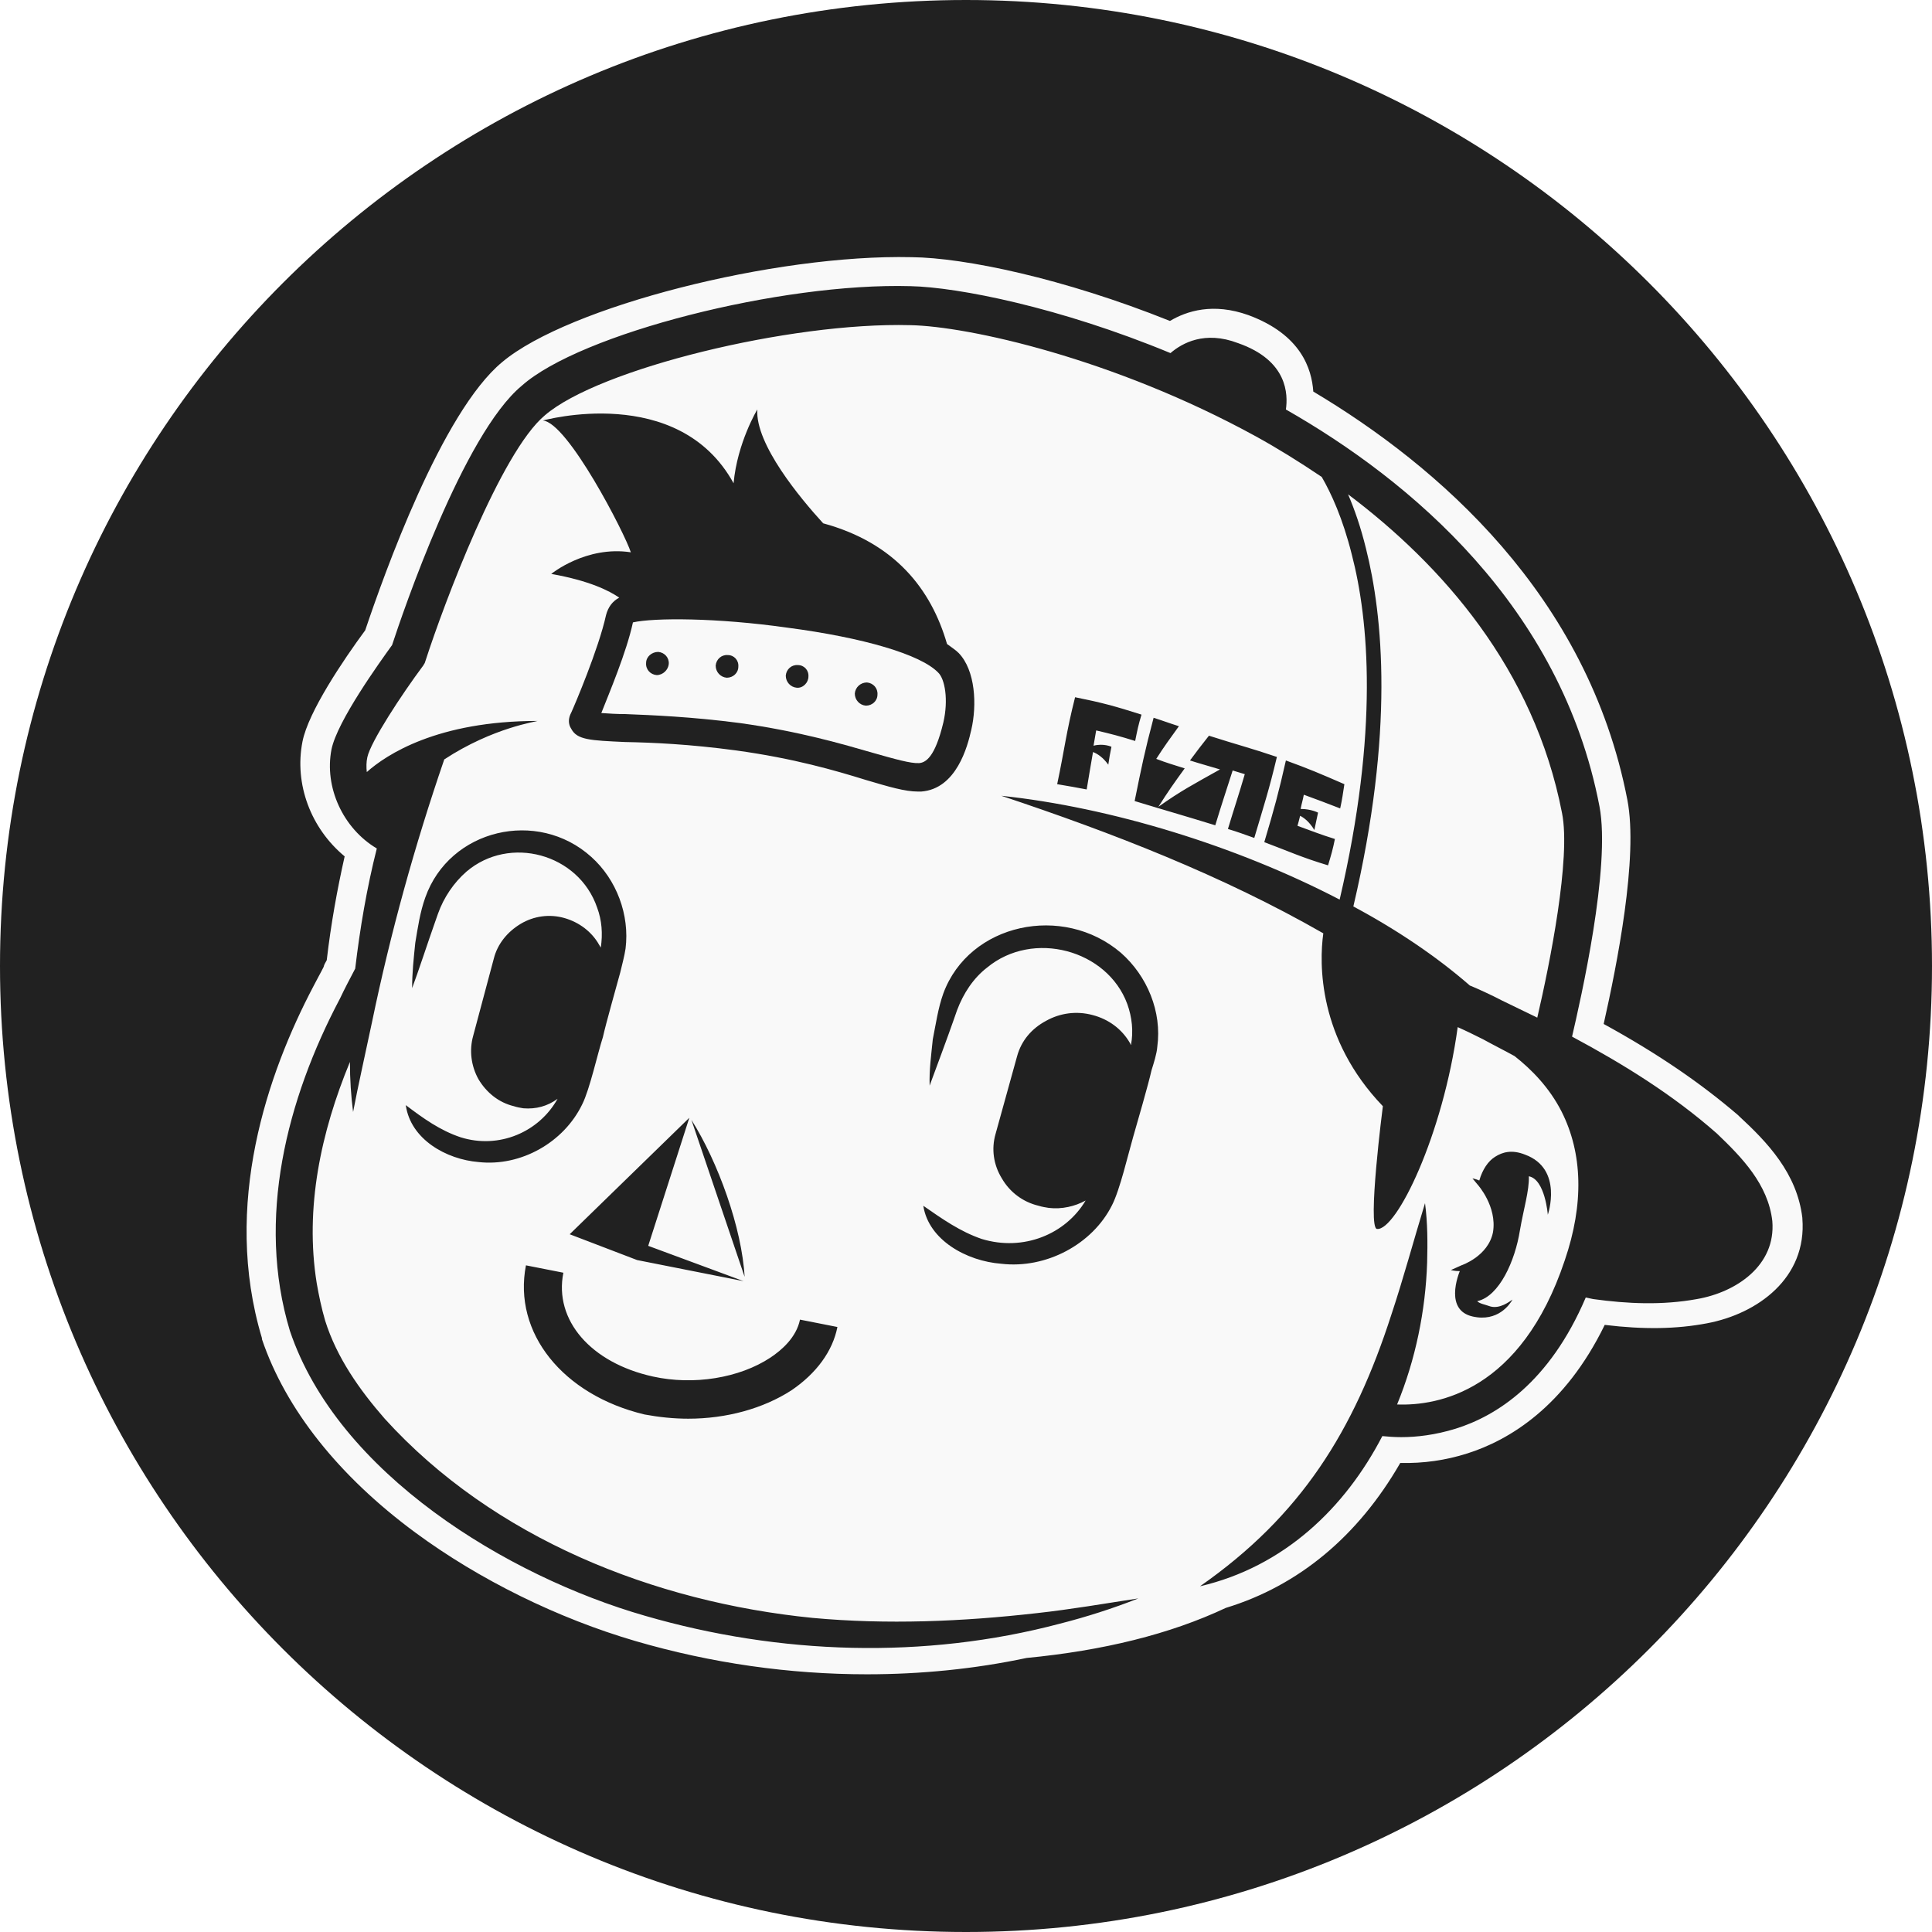
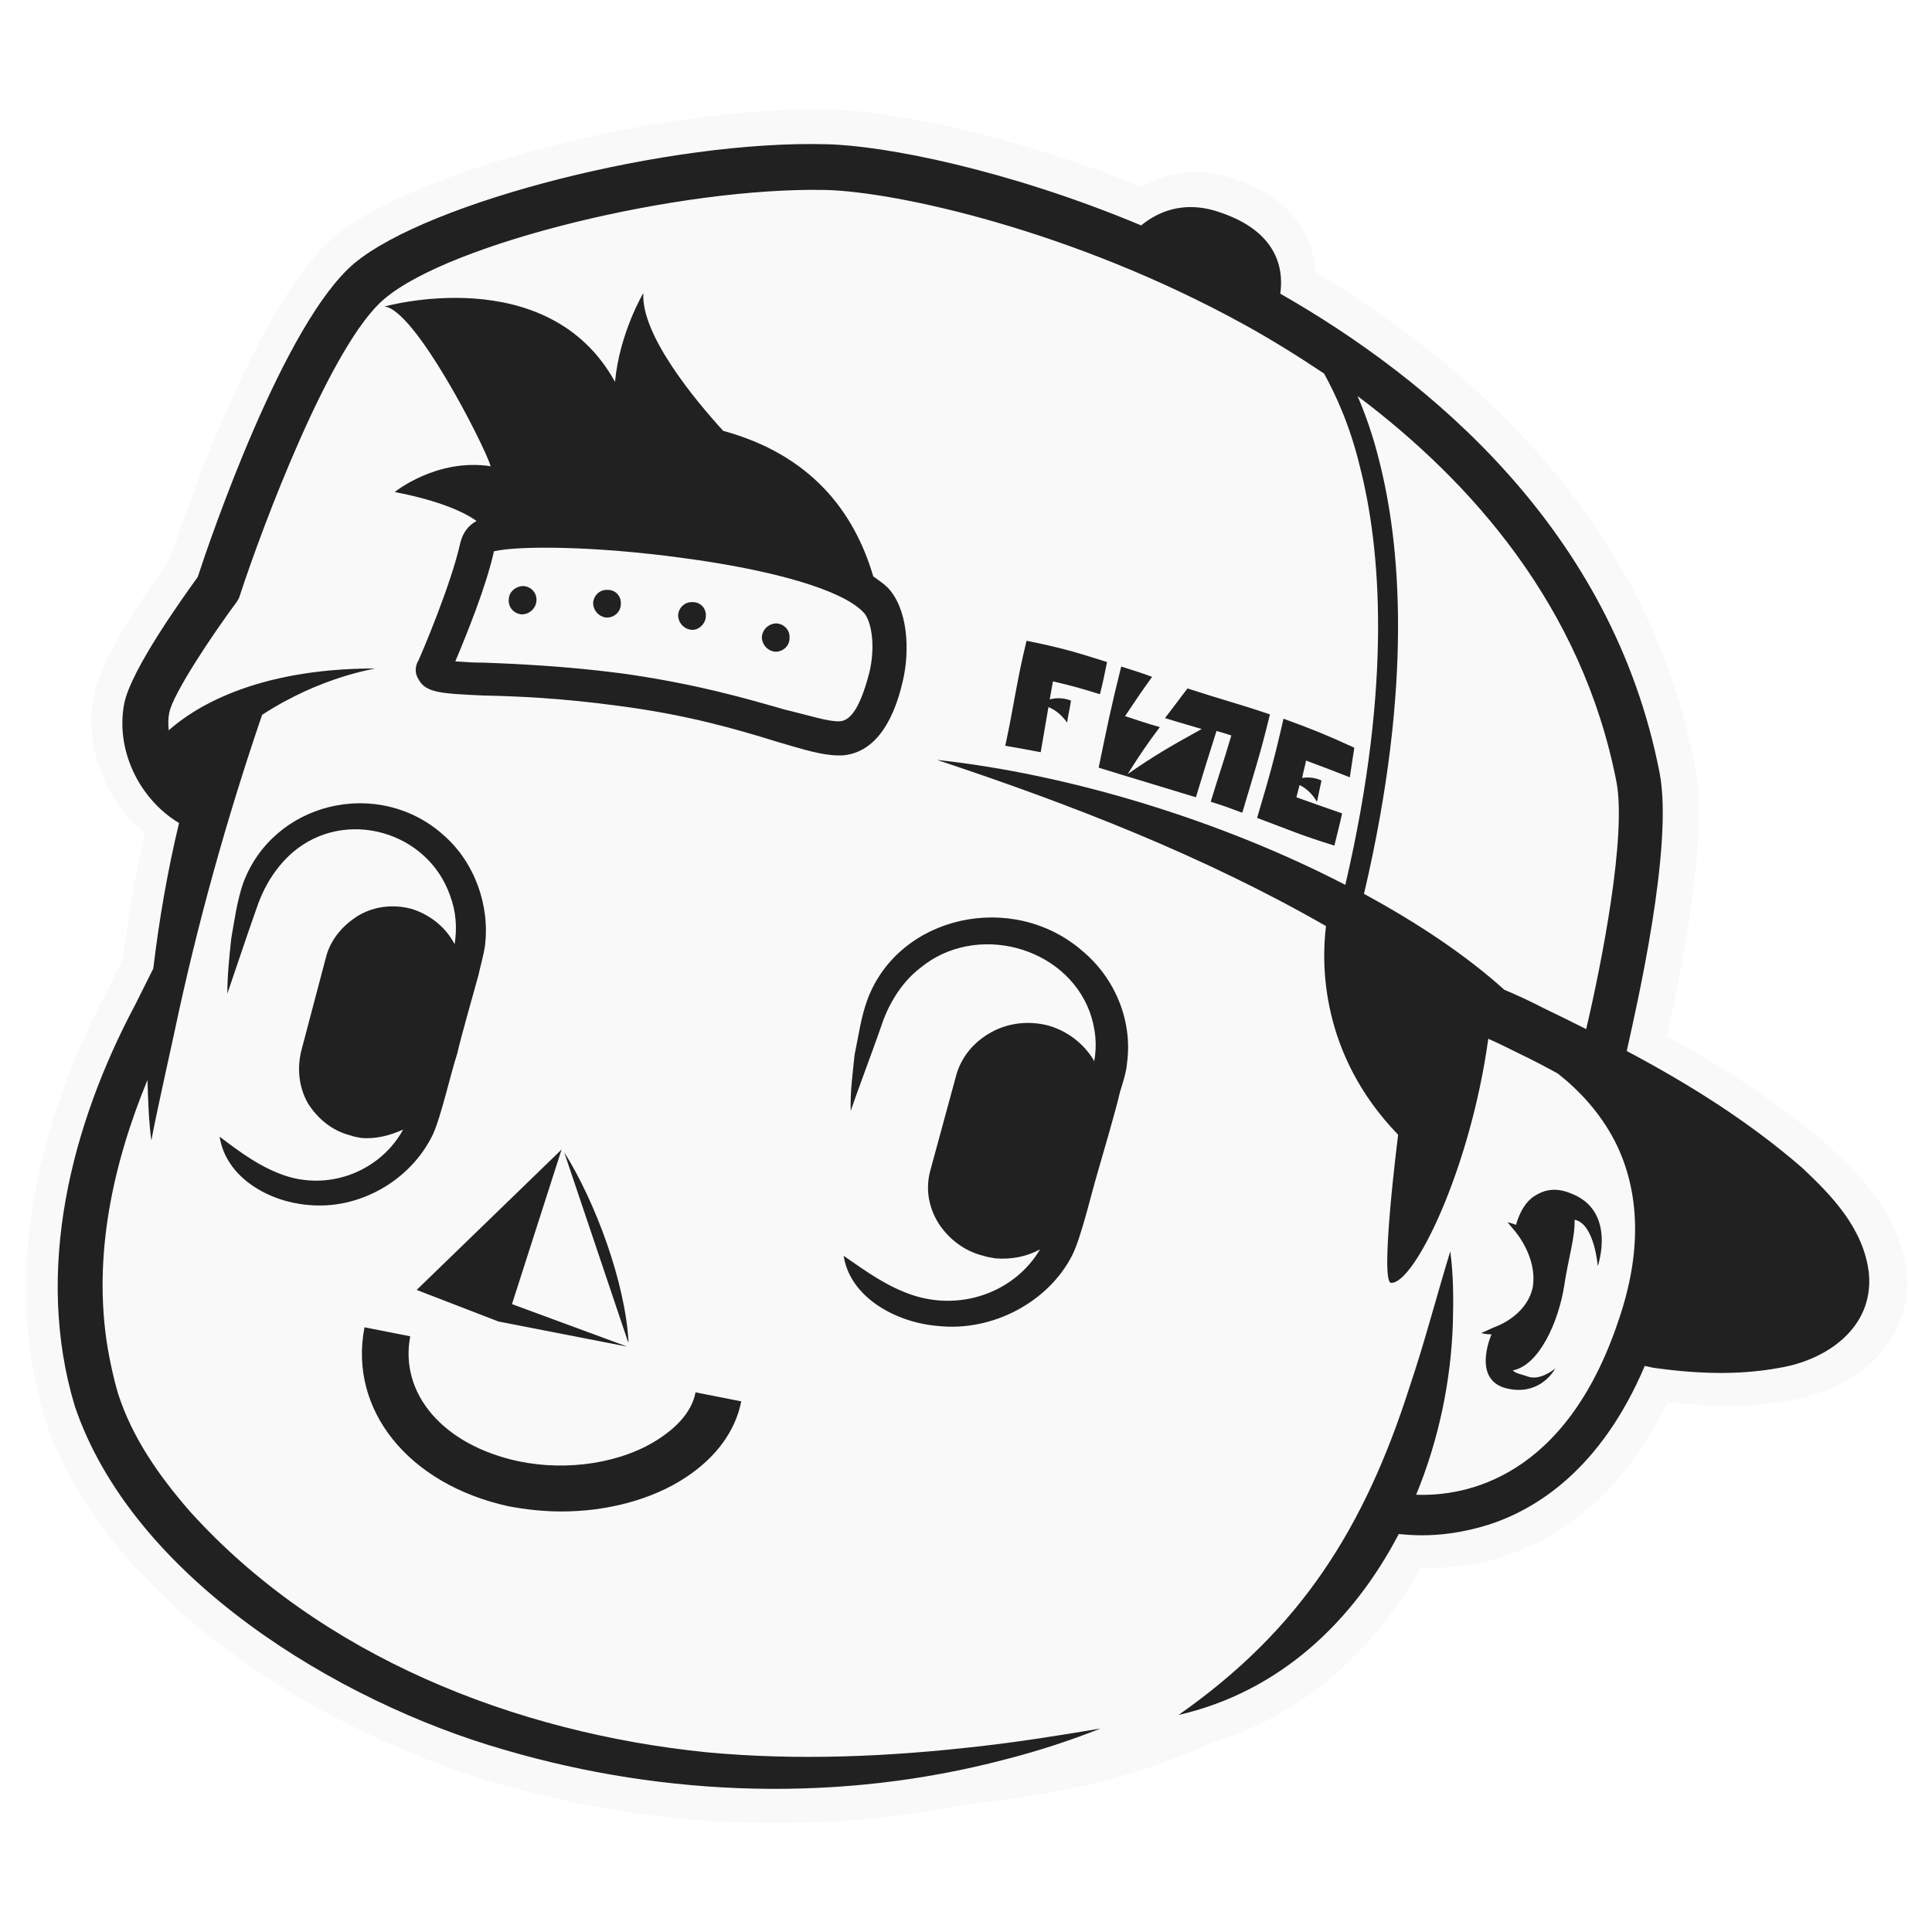
- <svg xmlns="http://www.w3.org/2000/svg" version="1.1" id="a" x="0px" y="0px" viewBox="0 0 366.6 366.6" style="enable-background:new 0 0 366.6 366.6;" xml:space="preserve">
+ <svg xmlns="http://www.w3.org/2000/svg" version="1.1" id="a" x="0px" y="0px" viewBox="0 0 300 300" style="enable-background:new 0 0 300 300;" xml:space="preserve">
  <style type="text/css">
	.st0{fill:#212121;}
	.st1{fill:#F9F9F9;}
</style>
-   <circle class="st0" cx="183.3" cy="183.3" r="183.3" />
-   <g>
-     <g>
-       <g>
-         <path class="st1" d="M255.8,93.8c1.2,2.8,2.4,6.2,3.4,10.3c3.2,12.7,5.4,34.7-2.4,67.9c8.4,4.5,15.9,9.6,22.1,15     c1.5,0.6,4.5,2,6,2.8c2.3,1.1,4.5,2.2,6.8,3.3c2.4-10.3,6.4-30.3,4.7-38.8C291.1,126.9,273.6,107.2,255.8,93.8z" />
-         <path class="st1" d="M174.4,144.8c1.2-0.1,3-1,4.6-7.7c1-4.3,0.3-8.3-1-9.5c-3.3-3.4-14.1-6.6-28.6-8.5     c-13.4-1.9-25.3-1.9-29.3-1c-1.2,5.6-4.5,13.4-6,17.2c1.3,0.1,3,0.2,4.6,0.2c5,0.2,12.5,0.5,21.7,1.7c11.4,1.6,19.5,4,25.4,5.7     C169.7,144,172.8,144.9,174.4,144.8z M124.6,128.1c-1.2-0.1-2.1-1.1-2-2.3c0-1.2,1.1-2.1,2.3-2.1c1.2,0.1,2.1,1.1,2,2.3     C126.8,127.1,125.8,128.1,124.6,128.1z M137.9,128.6c-1.2-0.1-2.1-1.1-2.1-2.3c0.1-1.2,1.1-2.1,2.3-2c1.2,0,2.1,1,2,2.2     C140.1,127.7,139.1,128.6,137.9,128.6z M151.2,130.5c-1.2-0.1-2.1-1.1-2.1-2.3c0.1-1.2,1.1-2.1,2.3-2c1.2,0,2.1,1,2,2.2     C153.4,129.5,152.4,130.6,151.2,130.5z M162.2,131.6c0.1-1.2,1.1-2.1,2.3-2.1c1.2,0.1,2.1,1.1,2,2.3c0,1.2-1,2.1-2.2,2.1     C163.1,133.8,162.2,132.8,162.2,131.6z" />
-         <path class="st1" d="M330,211.8c-0.1-0.1-0.1-0.1-0.2-0.2c-7-6-15.1-11.6-25.5-17.3c2.5-11.1,6.6-31.6,4.5-42.5     c-7.5-38.9-36.1-63.5-59.6-77.5c-0.3-4.3-2.3-10.8-12.3-14.5c-6.7-2.4-11.7-0.8-14.9,1.1c-20.2-8.1-39-12-49-12.1     c-26-0.6-65.2,9.4-77.7,19.9c-11.5,9.5-22.5,40.5-26,50.9c-4.2,5.7-10.8,15.5-11.9,21.1c-1.6,8.1,1.6,16.5,8,21.8     c-1.4,6.2-2.6,12.8-3.4,19.7c-0.2,0.4-0.5,0.8-0.6,1.3c-0.6,1.2-1.3,2.4-1.9,3.6c-8.7,16.5-17.4,41.5-9.8,66.8c0,0.1,0,0.1,0,0.2     c4.5,13.3,14.6,26,29.1,36.7c12.2,9,27.1,16.3,41.8,20.6c14.4,4.2,29.2,6.3,43.9,6.3c10.2,0,20.4-1,30.3-3.1     c14.5-1.4,27.2-4.5,37.8-9.5c13.8-4.2,25.1-13.6,33.1-27.5c4.4,0.1,8.6-0.5,12.7-1.8c7.9-2.5,18.5-8.8,26.1-24.4     c7.4,0.9,13.6,0.8,19.4-0.3c9.6-1.8,19-8.6,18.1-19.9v-0.1C341,222.6,335.3,216.7,330,211.8z M219.6,198.6     c-0.1,1.4-0.7,3.2-1.1,4.5c-0.6,2.7-2.7,9.9-3.5,12.7c-0.9,3.1-2.5,10-4,12.9c-3.7,7.4-12.5,12.1-21,11.1     c-6.6-0.5-13.8-4.5-14.8-11c3.6,2.5,7,4.9,11.1,6.3c7.9,2.4,15.9-0.9,19.7-7.3c-2,1.1-4.5,1.7-7,1.4c-0.6-0.1-1.3-0.2-1.9-0.4     c-3-0.7-5.5-2.6-7-5.2c-1.6-2.6-2-5.6-1.2-8.4l4.1-14.8c0.8-2.9,2.7-5.2,5.5-6.7c2.7-1.5,5.8-1.9,8.8-1.1     c3.1,0.8,5.6,2.7,7.1,5.3c0.1,0.1,0.1,0.3,0.2,0.4c0.5-2.6,0.2-5.3-0.7-7.8c-3.8-10.3-17.9-14.1-26.6-6.9c-2.6,2-4.5,4.9-5.7,8.1     l-0.7,2c-0.9,2.6-3.5,9.6-4.5,12.3c-0.1-3,0.3-5.8,0.6-8.8c0.6-3,1-5.9,2-8.7c4.9-13.3,22.7-17.1,33.7-7.7     C217.7,185.2,220.5,192,219.6,198.6z M99.3,210.3c-0.6-0.1-1.2-0.2-1.8-0.4c-2.9-0.7-5.2-2.6-6.7-5.1c-1.4-2.5-1.8-5.5-1-8.3     l3.9-14.6c0.7-2.8,2.6-5.1,5.1-6.6s5.5-1.9,8.3-1.1c2.8,0.8,5.2,2.6,6.6,5.1c0.1,0.2,0.2,0.3,0.3,0.5c0.4-2.6,0.2-5.2-0.7-7.6     c-3.5-10.2-16.6-13.8-24.8-6.8c-2.4,2.1-4.3,4.9-5.4,8l-0.7,2c-0.9,2.5-3.2,9.5-4.2,12.1c0-2.9,0.3-5.7,0.6-8.6     c0.5-3,0.9-5.8,1.9-8.6c4.6-13,21.3-16.9,31.5-7.7c4.8,4.3,7.3,11,6.5,17.4c-0.2,1.4-0.7,3.2-1,4.5c-0.7,2.6-2.7,9.6-3.3,12.3     c-1,3.1-2.5,9.9-3.9,12.7c-3.5,7.3-11.7,11.9-19.7,11c-6.1-0.5-12.9-4.3-13.8-10.8c3.3,2.5,6.5,4.8,10.4,6.1     c7.3,2.3,14.9-1,18.4-7.3C103.9,209.9,101.7,210.5,99.3,210.3z M141.1,243.1l-20.2-4l-12.8-4.9l22.7-22.1l-7.8,24.3L141.1,243.1z      M131.2,212.5c5,7.9,9.6,20.5,10.1,29.9v-0.1L131.2,212.5z M99.8,240.1l7.1,1.4c-1.8,9,5.2,17.1,17,19.7     c7.7,1.7,16.4,0.3,22.3-3.6c2.1-1.4,4.9-3.8,5.6-7.2l7.1,1.4c-0.9,4.6-4,8.8-8.7,12c-5.4,3.5-12.4,5.4-19.6,5.4     c-2.8,0-5.6-0.3-8.3-0.8C106.8,264.7,97.3,252.9,99.8,240.1z M139.7,142.4c-8.9-1.2-15.9-1.5-21.1-1.6c-6.6-0.3-9.1-0.4-10.2-2.5     c-0.6-0.9-0.6-2,0-3.1c0.6-1.3,5.2-12.1,6.6-18.5c0.4-1.5,1.2-2.6,2.5-3.3c-1.9-1.3-5.6-3.2-12.9-4.5c0,0,6.6-5.4,15.1-4.1     c-1.1-3.5-12-24.7-16.7-25c0,0,25.7-7.2,36.2,11.9c0.7-7.7,4.5-14,4.5-14c-0.4,6.6,8.2,16.9,12.5,21.6     c13.6,3.7,20.5,12.5,23.5,22.9c0.8,0.6,1.6,1.1,2.2,1.7c3.2,3.3,3.5,9.9,2.4,14.6c-0.7,3.1-2.8,11.2-9.5,11.7c-0.2,0-0.4,0-0.6,0     c-2.5,0-5.5-0.9-9.9-2.2C158.5,146.2,150.6,143.9,139.7,142.4z M322,246.5c-6.6,1.2-13.2,0.9-19.7,0c-0.5-0.1-0.9-0.2-1.4-0.3     c-6.9,16.2-17,22.5-24.7,24.9c-3.9,1.2-7.4,1.6-10.3,1.6c-1.4,0-2.6-0.1-3.6-0.2c-7.1,13.7-18.7,24.8-34.6,28.5     c19.2-13.4,29.2-29.5,36.3-51.5c2.3-6.9,4.2-14,6.4-21.2c0.5,3.8,0.5,7.5,0.4,11.3c-0.3,9.1-2.2,18.4-5.7,26.9     c7.7,0.3,23.5-2.5,31.8-27.3c3.7-10.8,3.4-20.4-0.6-28.3c-2.3-4.5-5.6-7.9-8.9-10.5c-2-1.1-4-2.1-6-3.2c-1.2-0.6-3.2-1.6-4.8-2.3     c-2.8,20.5-11.6,38.6-15.3,38.3c-1.9-0.1,1.1-23.3,1.1-23.3c-12.3-12.8-12.1-27.1-11.3-32.8C231.9,166.1,211,158,190,151     c20.8,2.2,44.6,9.5,64.2,19.7c7.5-32.1,5.5-53.2,2.3-65.5c-1.7-6.8-3.9-11.6-5.7-14.7c-4.3-2.9-8.5-5.5-12.5-7.7     c-27-14.8-54.6-20.9-65.6-21.1c-22.8-0.6-59.1,8.3-69.3,17.1c-8.4,7-19.2,35.9-22.6,46.4l-0.2,0.6l-0.3,0.5     c-4.1,5.5-10,14.5-10.6,17.4c-0.2,0.9-0.2,1.9-0.1,2.8c3.7-3.3,13.4-9.7,32.4-9.7c0,0.1-8.4,1.2-17.7,7.3     c-5.6,16.3-10.2,32.9-13.7,49.8c-0.9,4.3-2.8,12.8-3.6,17.1c-0.4-3.1-0.6-6.2-0.6-9.5c-5.5,13.3-8.6,27.7-6.3,42     c0.4,2.3,0.9,4.7,1.6,7.1c2.2,7,6.5,13.1,11.3,18.6c20.6,22.7,51.1,34.8,81.2,37.8c14.1,1.3,28.4,0.7,42.5-0.9     c6.4-0.7,12.8-1.8,19.3-2.8c-4.8,1.9-9.8,3.5-14.9,4.8c-25.7,6.8-53.2,5.9-78.7-1.5c-26.1-7.5-58.3-27-67.4-54.1     c-6.4-21.2-0.6-43.9,9.5-63c0.9-1.9,1.9-3.8,2.9-5.7c0.9-7.6,2.2-15.3,4.1-22.8c-6.4-3.8-10-11.6-8.6-18.8     c1.1-5.4,9.2-16.6,11.5-19.8c2-6.1,13.5-40,24.6-49.2c11.1-9.9,49.2-19.6,73.8-18.9c9,0.2,28.3,4,49.3,12.7     c2.2-1.9,6.5-4.3,12.8-1.9c9.5,3.3,9.5,9.8,9.1,12.6c23.5,13.4,52.2,37.3,59.5,75.3c2.2,11.5-3.6,36.8-5.2,43.7     c9.7,5.2,19.1,11,27.5,18.4c4.7,4.5,9.7,9.6,10.5,16.6C337,240.1,329.5,245.2,322,246.5z M280.4,224.8l-1-1.2     c0,0,0.6,0.1,1.3,0.4c0.6-2.1,1.7-3.7,3-4.5c1.4-0.9,3.2-1.4,5.7-0.4c7.3,2.7,4.3,11.4,4.3,11.4s-0.5-6.7-3.6-7.3     c0.1,2.7-1,6.2-1.7,10.3c-0.9,5.7-3.9,12.5-8.1,13.4c0.5,0.5,1.4,0.6,2.5,1c1.8,0.5,3.6-0.9,4.2-1.3c-0.5,0.9-2.8,4.3-7.6,3.2     c-2.6-0.6-3.3-2.5-3.3-4.4c0-2.1,0.9-4.2,0.9-4.2c-0.9,0-1.7-0.2-1.7-0.2l2-0.9c0,0,5.1-1.7,6-6.3     C284.1,228.9,280.4,224.8,280.4,224.8z M224.8,145.8c-2.1,2.9-3.1,4.3-5,7.3c4.2-3,6.7-4.3,11.7-7.1c-2.3-0.7-3.5-1-5.7-1.7     c1.4-1.9,2.1-2.8,3.6-4.7c5.3,1.7,8.1,2.4,12.8,4h0.1c-1.5,6.3-2.4,9-4.3,15.4c-2-0.7-3-1.1-5-1.7c1.3-4.3,2-6.3,3.2-10.4     c-0.9-0.3-1.4-0.4-2.3-0.7c-1.3,4.1-2,6.1-3.3,10.4c-6.5-2-9.4-2.8-15.3-4.6c1.3-6.4,1.9-9.4,3.6-15.8c1.9,0.6,2.9,1,4.8,1.6     c-1.8,2.5-2.7,3.7-4.3,6.2C221.5,144.8,222.6,145.1,224.8,145.8z M250.1,154.2c-0.3,1.3-0.4,2-0.7,3.3c-0.9-1.5-1.9-2.3-2.7-2.7     c-0.2,0.8-0.3,1.2-0.5,1.9c2.8,1,4.2,1.6,7.1,2.5c-0.4,2-0.7,3-1.3,5c-5-1.5-7.3-2.6-12.1-4.4c1.9-6.4,2.7-9.3,4.1-15.5     c4.4,1.6,6.5,2.5,11.1,4.5c-0.3,1.9-0.4,2.8-0.8,4.6c-2.8-1.1-4.2-1.6-6.9-2.6c-0.2,1.1-0.4,1.6-0.6,2.7     C248.8,153.5,250.1,154.2,250.1,154.2z M215.4,140.6c-2.9-0.9-4.4-1.3-7.4-2c-0.2,1.2-0.3,1.7-0.5,2.9c1.9-0.5,3.4,0.2,3.4,0.2     c-0.3,1.4-0.4,2.1-0.6,3.4c-1-1.4-2.1-2.1-2.9-2.4c-0.5,2.8-0.7,4.2-1.2,7.1c-2.1-0.4-3.2-0.6-5.6-1c1.4-6.6,1.7-9.8,3.4-16.5     c5,1,7.6,1.7,12.6,3.3C216,137.6,215.8,138.6,215.4,140.6z" />
-       </g>
-     </g>
-   </g>
+   <path class="st0" d="M291.6,196.1L291.6,196.1c-0.9-8.4-6.3-14-11.4-18.8l0,0l-0.2-0.2c-6.7-5.8-14.5-11.1-24.5-16.6  c2.4-10.7,6.3-30.3,4.3-40.7c-7.2-37.4-34.6-60.9-57.2-74.4c-0.3-4.1-2.2-10.4-11.8-13.9c-6.4-2.3-11.2-0.8-14.3,1.1  C157.1,24.9,139,21.1,129.4,21c-24.9-0.6-62.5,9-74.5,19.1c-11,9.2-21.6,38.9-24.9,48.8c-4,5.4-10.3,14.9-11.4,20.3  c-1.5,7.7,1.5,15.8,7.6,20.9c-1.3,6-2.5,12.3-3.3,18.9c-0.2,0.4-0.4,0.8-0.6,1.2c-0.6,1.2-1.2,2.3-1.8,3.5  c-8.4,15.8-16.7,39.9-9.4,64.1v0.2c4.3,12.7,14,24.9,27.9,35.2c11.7,8.6,26,15.7,40.1,19.7c13.8,4,28,6,42.1,6  c9.8,0,19.6-1,29.1-2.9c13.9-1.3,26.1-4.4,36.3-9.2c13.3-4,24.1-13.1,31.8-26.4c4.2,0.1,8.3-0.4,12.2-1.7  c7.6-2.4,17.8-8.5,25.1-23.4c7.1,0.9,13.1,0.8,18.6-0.3C283.5,213.5,292.5,206.9,291.6,196.1z" />
+   <path class="st1" d="M210.8,61.5c1.2,2.8,2.4,6.1,3.4,10.2c3.2,12.6,5.3,34.3-2.4,67.1c8.3,4.5,15.8,9.5,21.8,14.9  c1.5,0.6,4.5,2,6,2.8c2.3,1.1,4.5,2.2,6.7,3.3c2.4-10.2,6.3-30,4.7-38.4C245.7,94.2,228.5,74.8,210.8,61.5L210.8,61.5z" />
+   <path class="st1" d="M130.4,112c1.2-0.1,2.9-1,4.6-7.6c1-4.2,0.3-8.2-1-9.4c-3.3-3.4-13.9-6.5-28.3-8.4c-13.3-1.8-25-1.9-29-1  c-1.2,5.5-4.4,13.3-6,17.1c1.3,0.1,2.9,0.2,4.6,0.2c4.9,0.2,12.4,0.5,21.5,1.7c11.3,1.6,19.2,3.9,25.1,5.6  C125.7,111.1,128.7,112.1,130.4,112L130.4,112z M81,95.4c-1.2-0.1-2.1-1.1-2-2.3c0-1.2,1.1-2.1,2.3-2.1c1.2,0.1,2.1,1.1,2,2.3  C83.2,94.5,82.2,95.4,81,95.4z M94.2,95.9c-1.2-0.1-2.1-1.1-2.1-2.3c0.1-1.2,1.1-2.1,2.3-2c1.2,0,2.1,1,2,2.2  C96.4,95,95.4,95.9,94.2,95.9z M107.4,97.8c-1.2-0.1-2.1-1.1-2.1-2.3c0.1-1.2,1.1-2.1,2.3-2c1.2,0,2.1,1,2,2.2  C109.6,96.8,108.5,97.9,107.4,97.8z M118.3,98.9c0.1-1.2,1.1-2.1,2.3-2.1c1.2,0.1,2.1,1.1,2,2.3c0,1.2-1,2.1-2.2,2.1  C119.2,101.1,118.3,100.1,118.3,98.9z" />
+   <path class="st1" d="M284.2,178.2L284,178c-6.9-6-14.9-11.5-25.2-17.1c2.5-11,6.5-31.3,4.4-42c-7.4-38.5-35.7-62.8-58.9-76.6  C204,38,202,31.5,192.1,27.9c-6.6-2.4-11.6-0.8-14.8,1.1c-20-8-38.6-11.8-48.5-12c-25.7-0.6-64.4,9.3-76.8,19.7  C40.6,46.2,29.7,76.8,26.3,87c-4.1,5.6-10.6,15.3-11.7,20.9c-1.6,8,1.6,16.3,7.9,21.5c-1.4,6.1-2.6,12.6-3.4,19.5  c-0.2,0.4-0.5,0.8-0.6,1.3c-0.6,1.2-1.3,2.4-1.8,3.6C8,170.2-0.6,194.9,6.9,220v0.2c4.4,13.1,14.4,25.7,28.8,36.3  c12.1,8.9,26.8,16.1,41.4,20.4c14.2,4.1,28.9,6.2,43.4,6.2c10.1,0,20.2-1,30-3c14.3-1.4,26.9-4.5,37.4-9.4  c13.7-4.1,24.9-13.5,32.7-27.2c4.3,0.1,8.5-0.5,12.6-1.7c7.8-2.5,18.3-8.7,25.8-24.1c7.3,0.9,13.5,0.8,19.2-0.3  c9.5-1.7,18.8-8.5,17.9-19.7v-0.1C295,188.9,289.4,183,284.2,178.2L284.2,178.2z M175,165.1c-0.1,1.4-0.7,3.2-1.1,4.5  c-0.6,2.7-2.7,9.8-3.5,12.6c-0.9,3-2.5,9.9-3.9,12.7c-3.7,7.3-12.4,11.9-20.8,11c-6.5-0.5-13.7-4.4-14.7-10.9  c3.6,2.5,6.9,4.9,11,6.2c7.8,2.4,15.8-0.9,19.5-7.2c-2,1.1-4.4,1.6-6.9,1.4c-0.6-0.1-1.3-0.2-1.9-0.4c-2.9-0.7-5.4-2.6-7-5.1  c-1.6-2.6-2-5.5-1.2-8.3l4-14.7c0.8-2.8,2.7-5.1,5.4-6.6c2.7-1.5,5.8-1.8,8.7-1.1c3,0.8,5.5,2.7,7.1,5.2c0.1,0.1,0.1,0.3,0.2,0.4  c0.5-2.6,0.2-5.2-0.7-7.7c-3.8-10.2-17.7-13.9-26.3-6.8c-2.6,2-4.5,4.9-5.7,8l-0.7,2c-0.9,2.6-3.5,9.5-4.4,12.2  c-0.1-2.9,0.3-5.8,0.6-8.7c0.6-2.9,1-5.9,2-8.6c4.9-13.1,22.5-16.9,33.3-7.6C173.2,151.9,175.9,158.6,175,165.1L175,165.1z   M56.1,176.7c-0.5-0.1-1.2-0.2-1.7-0.4c-2.8-0.7-5.1-2.6-6.6-5c-1.4-2.5-1.7-5.4-1-8.2l3.8-14.4c0.7-2.8,2.6-5,5-6.5  c2.5-1.5,5.4-1.8,8.2-1.1c2.7,0.8,5.1,2.6,6.5,5c0.1,0.2,0.2,0.3,0.3,0.5c0.4-2.6,0.2-5.1-0.7-7.5c-3.5-10.1-16.4-13.7-24.5-6.7  c-2.4,2.1-4.2,4.9-5.3,7.9l-0.7,2c-0.9,2.5-3.2,9.4-4.1,12c0-2.8,0.3-5.7,0.6-8.5c0.5-2.9,0.9-5.8,1.8-8.5  c4.6-12.8,21.1-16.7,31.2-7.6c4.8,4.2,7.2,10.9,6.4,17.2c-0.2,1.4-0.7,3.1-1,4.5c-0.7,2.6-2.7,9.5-3.3,12.2c-1,3-2.5,9.8-3.8,12.6  c-3.5,7.2-11.5,11.7-19.4,10.9c-6-0.5-12.7-4.2-13.7-10.6c3.3,2.5,6.4,4.8,10.3,6.1c7.2,2.3,14.8-1,18.2-7.2  C60.6,176.3,58.4,176.9,56.1,176.7L56.1,176.7z M97.4,209.1l-20-3.9l-12.7-4.9l22.5-21.8l-7.7,24L97.4,209.1z M87.6,178.9  c4.9,7.8,9.5,20.3,10,29.5l-0.1-0.1L87.6,178.9L87.6,178.9z M56.6,206.1l7.1,1.4c-1.7,8.9,5.1,16.9,16.8,19.4  c7.6,1.6,16.2,0.3,22-3.6c2.1-1.4,4.9-3.8,5.5-7.1l7.1,1.4c-0.9,4.6-3.9,8.7-8.6,11.8c-5.3,3.5-12.3,5.3-19.3,5.3  c-2.8,0-5.5-0.3-8.2-0.8C63.4,230.5,54.1,218.9,56.6,206.1L56.6,206.1z M96,109.6c-8.8-1.2-15.8-1.5-20.9-1.6  c-6.5-0.3-9-0.4-10.1-2.5c-0.6-0.9-0.6-2,0-3c0.6-1.3,5.1-11.9,6.5-18.3c0.4-1.5,1.2-2.6,2.5-3.3c-1.8-1.3-5.5-3.1-12.7-4.5  c0,0,6.5-5.3,14.9-4C75.1,68.9,64.4,48,59.7,47.6c0,0,25.4-7.2,35.8,11.7c0.7-7.6,4.4-13.8,4.4-13.8c-0.4,6.5,8.1,16.7,12.4,21.4  c13.5,3.7,20.3,12.4,23.3,22.6c0.8,0.6,1.6,1.1,2.2,1.7c3.2,3.3,3.5,9.8,2.4,14.5c-0.7,3-2.8,11.1-9.4,11.6h-0.6  c-2.5,0-5.4-0.9-9.8-2.2C114.6,113.3,106.8,111,96,109.6L96,109.6z M276.3,212.4c-6.5,1.2-13,0.9-19.5,0c-0.5-0.1-0.9-0.2-1.4-0.3  c-6.8,16-16.8,22.3-24.4,24.7c-3.9,1.2-7.3,1.6-10.2,1.6c-1.4,0-2.6-0.1-3.6-0.2c-7.1,13.6-18.5,24.5-34.2,28.1  c19-13.3,28.9-29.1,35.9-51c2.3-6.8,4.1-13.8,6.3-21c0.5,3.8,0.5,7.4,0.4,11.2c-0.3,9-2.2,18.1-5.7,26.6c7.6,0.3,23.2-2.5,31.4-27  c3.7-10.7,3.4-20.2-0.6-28c-2.3-4.4-5.5-7.8-8.8-10.4c-2-1.1-3.9-2.1-6-3.1c-1.2-0.6-3.2-1.6-4.8-2.3c-2.8,20.3-11.5,38.1-15.1,37.9  c-1.8-0.1,1.1-23,1.1-23c-12.2-12.6-11.9-26.8-11.2-32.4c-19-10.9-39.6-18.9-60.4-25.8c20.5,2.2,44.1,9.4,63.4,19.4  c7.4-31.7,5.4-52.6,2.3-64.8c-1.6-6.7-3.9-11.5-5.6-14.6c-4.2-2.8-8.4-5.4-12.4-7.6c-26.7-14.7-54-20.6-64.9-20.9  c-22.6-0.5-58.4,8.2-68.6,16.9c-8.3,6.9-19,35.5-22.4,45.9l-0.2,0.6l-0.3,0.5c-4,5.4-9.9,14.3-10.5,17.2c-0.2,0.9-0.2,1.8-0.1,2.8  c3.7-3.3,13.2-9.6,32-9.6c0,0.1-8.3,1.2-17.5,7.2c-5.5,16.1-10.1,32.6-13.6,49.2c-0.9,4.2-2.8,12.6-3.6,16.9c-0.4-3-0.5-6.1-0.6-9.4  c-5.4,13.1-8.5,27.4-6.2,41.5c0.4,2.3,0.9,4.7,1.6,7.1c2.2,6.9,6.4,12.9,11.2,18.4c20.3,22.5,50.5,34.4,80.3,37.4  c13.9,1.3,28,0.7,42-0.9c6.3-0.7,12.6-1.7,19.1-2.8c-4.8,1.9-9.7,3.5-14.8,4.8c-25.4,6.7-52.6,5.9-77.8-1.5  c-25.8-7.4-57.7-26.7-66.7-53.4c-6.3-21-0.6-43.5,9.4-62.3c0.9-1.8,1.9-3.8,2.8-5.6c0.9-7.5,2.2-15.1,4-22.6  c-6.3-3.8-9.9-11.5-8.5-18.6c1.1-5.3,9.1-16.4,11.4-19.6c2-6.1,13.4-39.5,24.3-48.7c11.5-9.6,49.1-19.2,73.4-18.5  c8.9,0.2,28,3.9,48.8,12.6c2.2-1.8,6.4-4.2,12.6-1.9c9.4,3.3,9.4,9.7,9,12.5c23.3,13.3,51.6,36.8,58.9,74.4  c2.2,11.4-3.6,36.4-5.1,43.2c9.6,5.1,18.9,10.9,27.2,18.1c4.7,4.4,9.6,9.5,10.4,16.4C291,206.2,283.6,211.2,276.3,212.4L276.3,212.4  z M235.1,191l-1-1.2c0,0,0.6,0.1,1.3,0.4c0.6-2.1,1.6-3.7,2.9-4.5c1.4-0.9,3.2-1.4,5.6-0.4c7.2,2.7,4.2,11.3,4.2,11.3  s-0.5-6.6-3.6-7.2c0.1,2.7-1,6.1-1.6,10.2c-0.9,5.7-3.9,12.4-8,13.2c0.5,0.5,1.4,0.6,2.5,1c1.7,0.5,3.6-0.9,4.1-1.3  c-0.5,0.9-2.8,4.2-7.5,3.1c-2.6-0.6-3.3-2.5-3.3-4.3c0-2.1,0.9-4.1,0.9-4.1c-0.9,0-1.6-0.2-1.6-0.2l2-0.9c0,0,5-1.6,6-6.2  C238.8,195.1,235.1,191,235.1,191L235.1,191z M180.1,112.9c-2.1,2.8-3.1,4.3-5,7.3c4.2-2.9,6.6-4.3,11.5-7c-2.3-0.7-3.5-1-5.7-1.7  c1.4-1.8,2.1-2.8,3.5-4.6c5.2,1.7,8,2.4,12.7,4l0.1,0c-1.5,6.2-2.4,8.9-4.3,15.3c-1.9-0.7-2.9-1.1-4.9-1.7c1.3-4.3,2-6.2,3.2-10.3  c-0.9-0.3-1.3-0.4-2.3-0.7c-1.3,4.1-1.9,6-3.2,10.3c-6.5-2-9.3-2.8-15.1-4.6c1.3-6.3,1.9-9.3,3.5-15.7c1.9,0.6,2.9,0.9,4.8,1.6  c-1.8,2.5-2.6,3.7-4.2,6.1C176.9,111.9,177.9,112.3,180.1,112.9L180.1,112.9z M205.2,121.2c-0.3,1.3-0.4,2-0.7,3.3  c-0.9-1.5-1.9-2.2-2.7-2.6c-0.2,0.8-0.3,1.1-0.5,1.9c2.8,1,4.2,1.5,7.1,2.5c-0.4,1.9-0.7,2.9-1.2,5c-4.9-1.5-7.2-2.5-12-4.3  c1.9-6.4,2.7-9.2,4.1-15.4c4.4,1.6,6.4,2.4,11,4.5c-0.3,1.8-0.4,2.7-0.7,4.6c-2.8-1.1-4.1-1.6-6.8-2.6c-0.2,1.1-0.4,1.6-0.6,2.7  C203.9,120.5,205.2,121.2,205.2,121.2L205.2,121.2z M170.8,107.8c-2.9-0.9-4.3-1.3-7.3-2c-0.2,1.1-0.3,1.7-0.5,2.8  c1.9-0.5,3.3,0.2,3.3,0.2c-0.2,1.4-0.4,2-0.6,3.4c-1-1.4-2.1-2.1-2.9-2.4c-0.5,2.8-0.7,4.2-1.2,7c-2.1-0.4-3.2-0.6-5.5-1  c1.4-6.5,1.7-9.7,3.3-16.3c5,1,7.5,1.7,12.5,3.3C171.5,104.8,171.3,105.8,170.8,107.8L170.8,107.8z" />
</svg>
